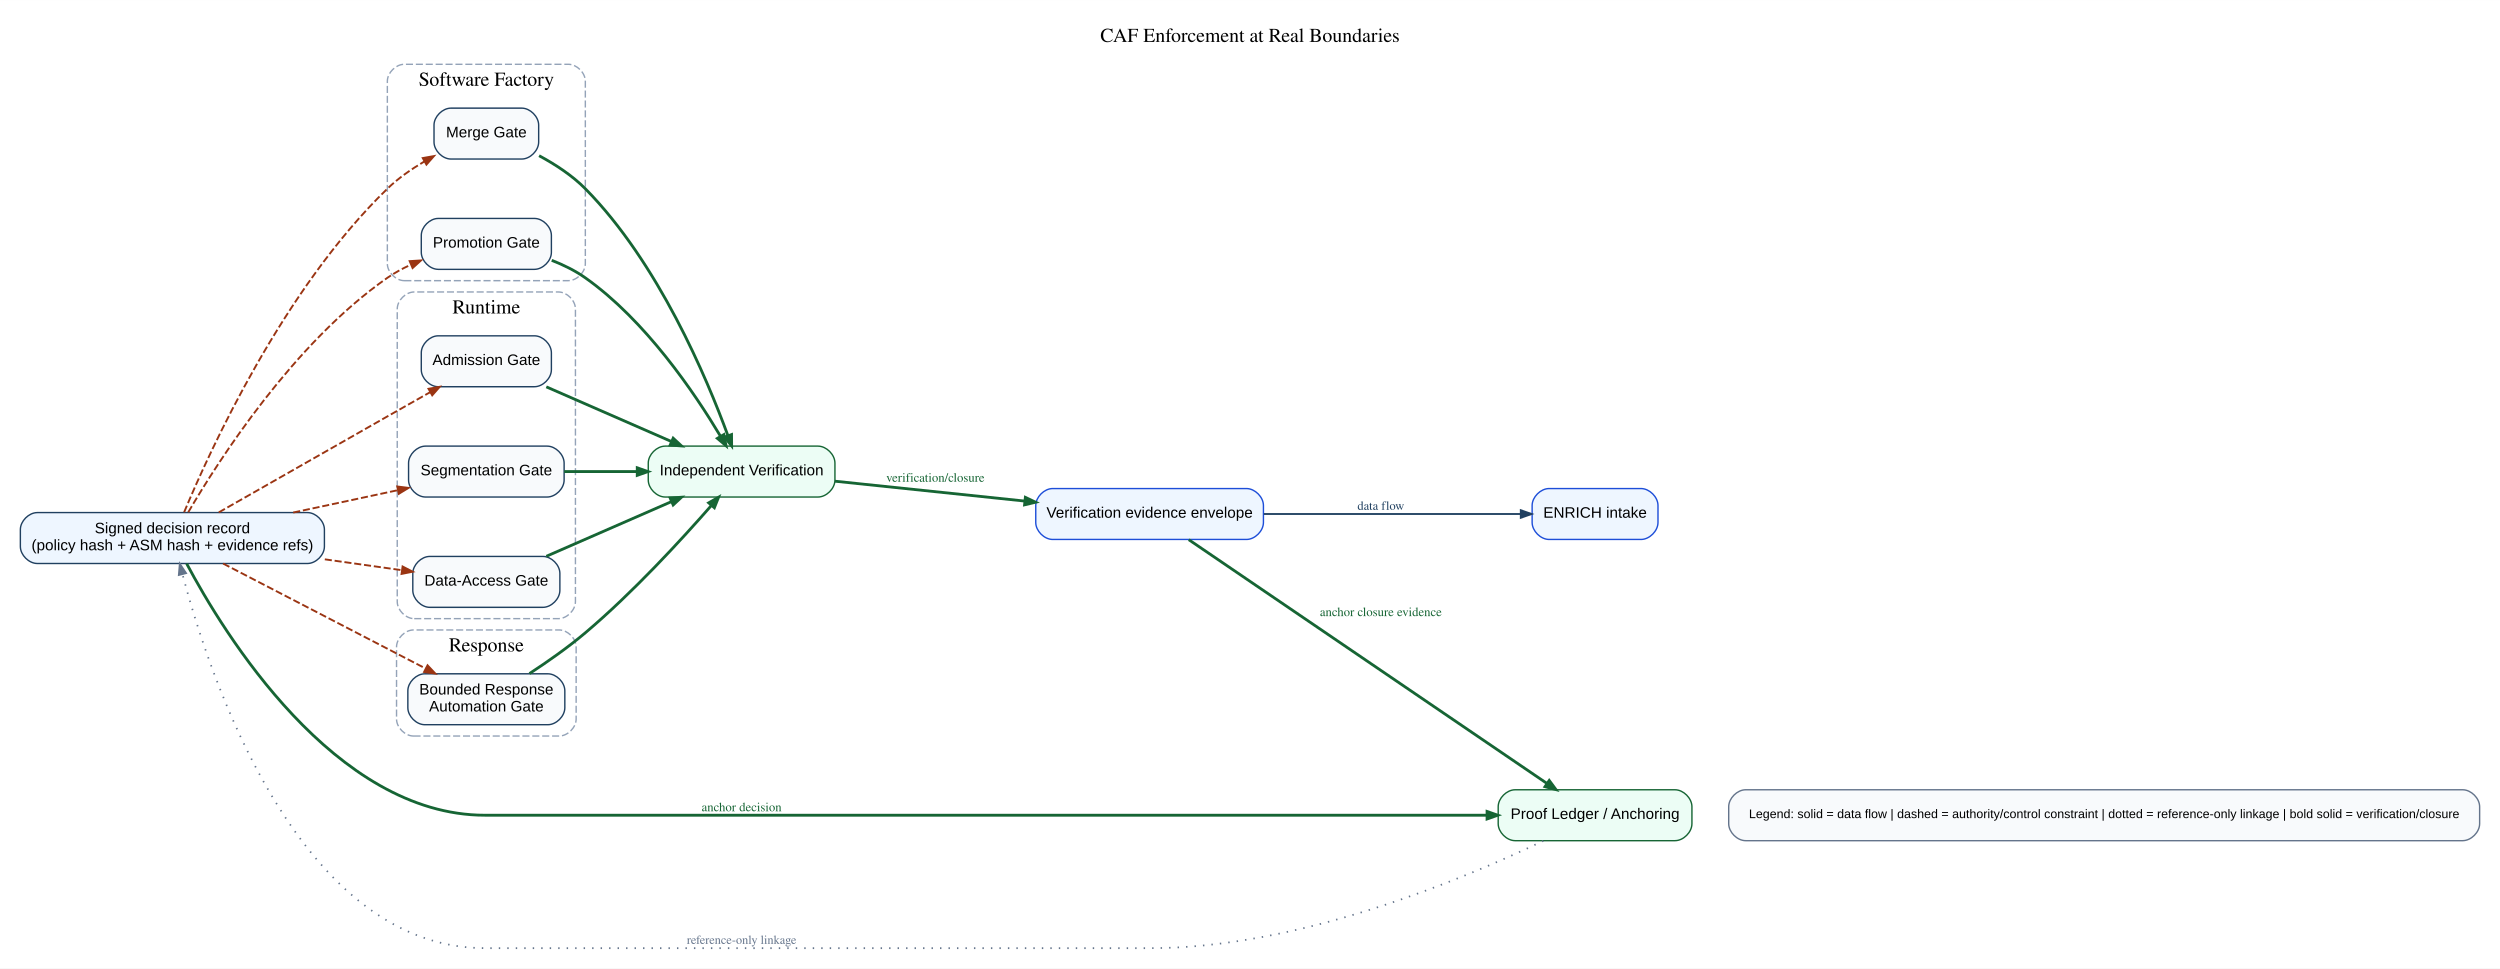
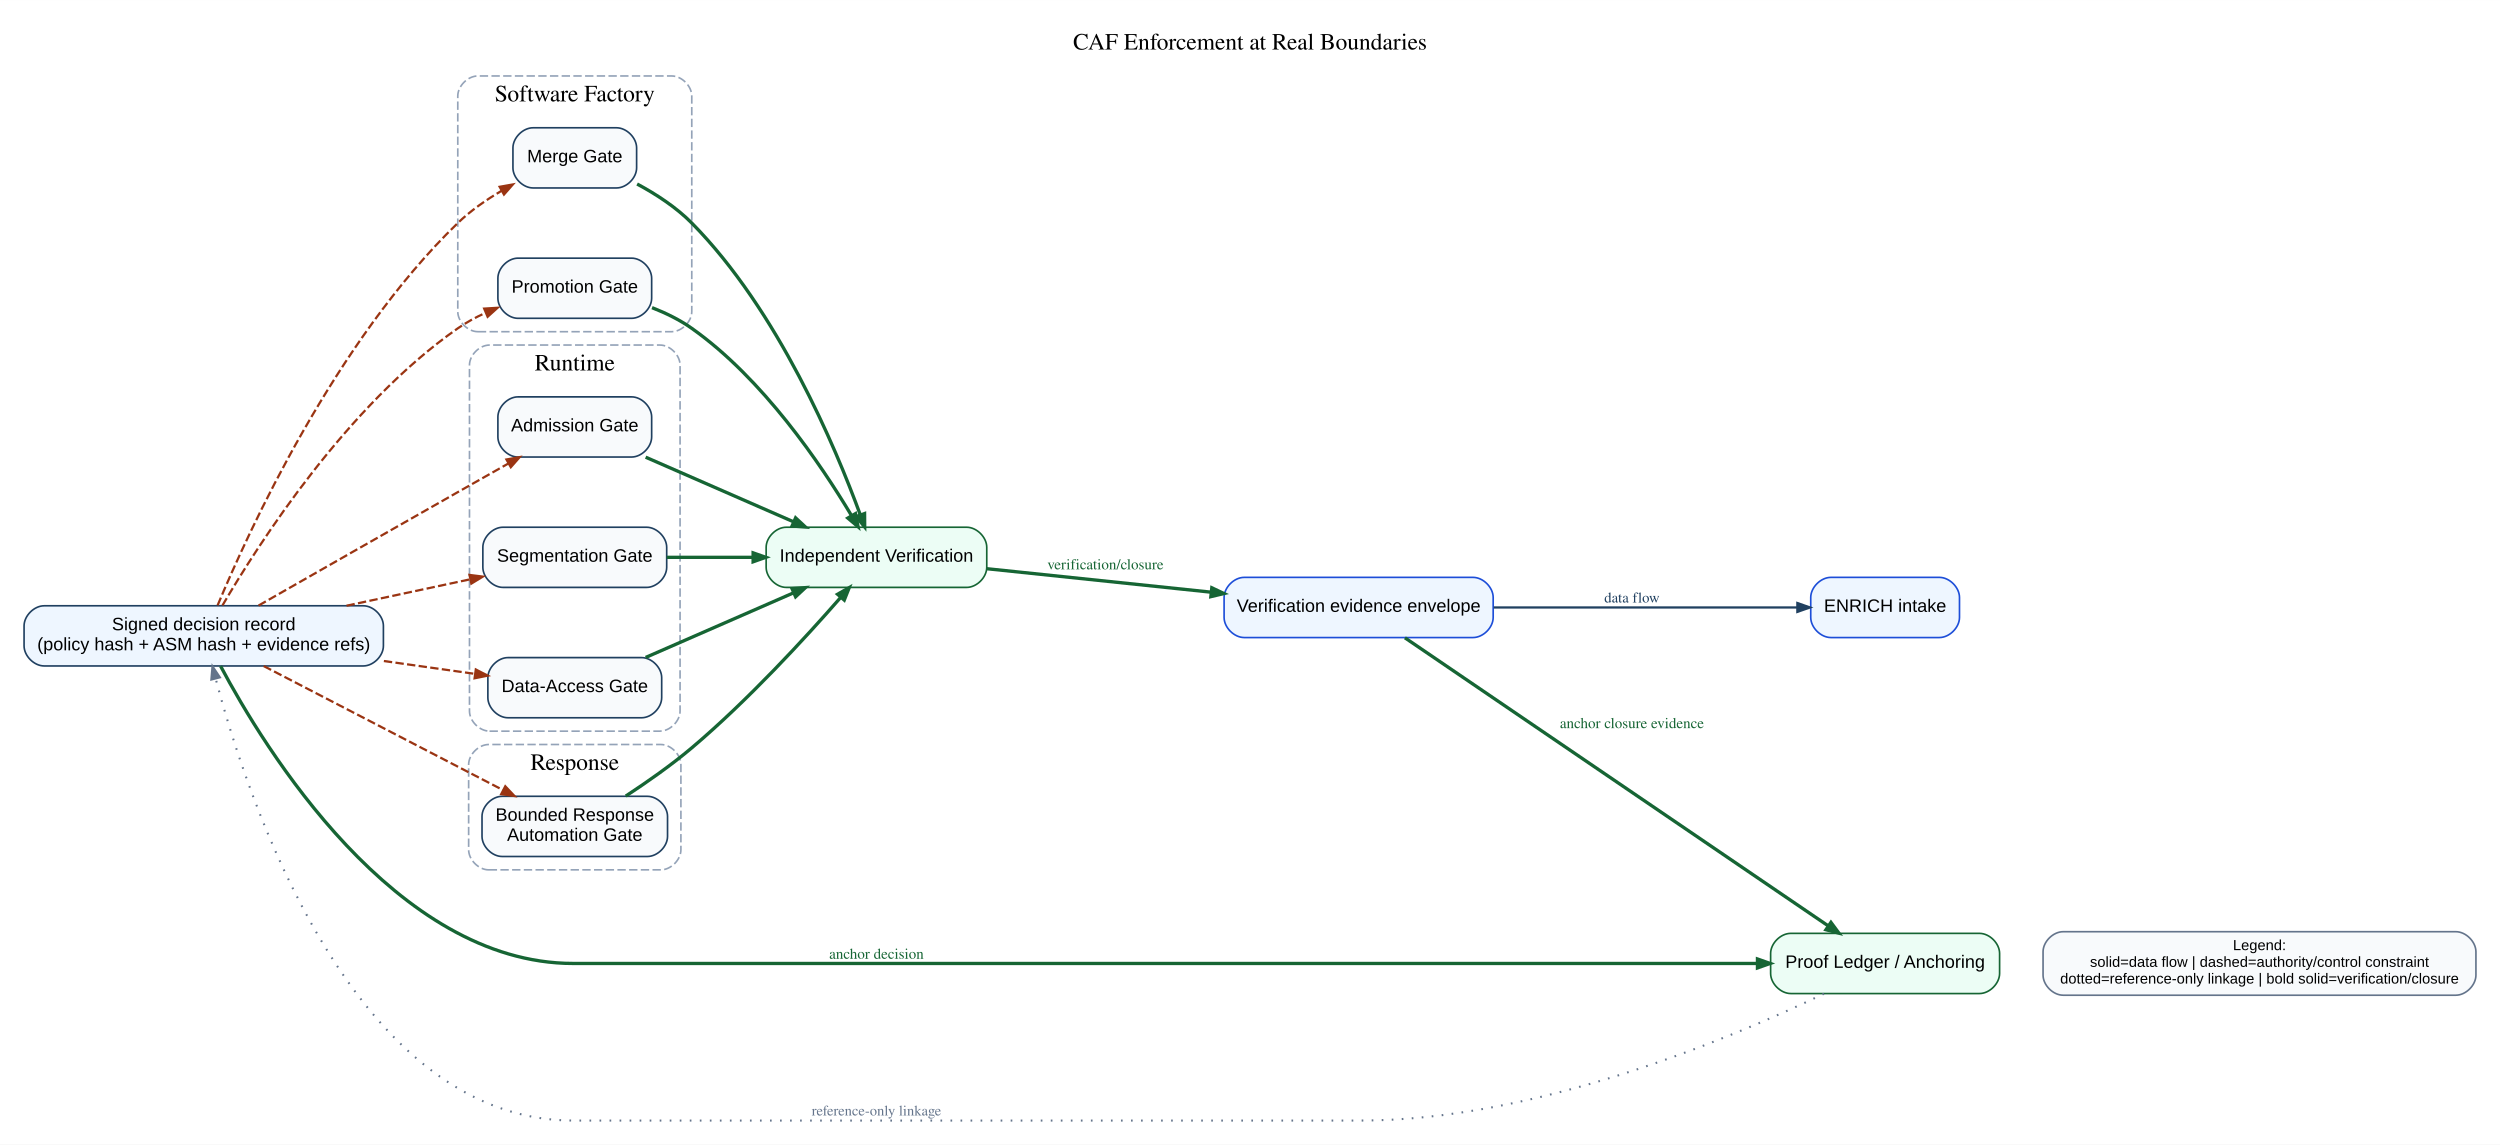
- <svg xmlns="http://www.w3.org/2000/svg" width="1768pt" height="685pt" viewBox="0.00 0.00 1767.80 684.80">
+ <svg xmlns="http://www.w3.org/2000/svg" width="1496pt" height="685pt" viewBox="0.00 0.00 1495.80 684.80">
  <g id="graph0" class="graph" transform="scale(1 1) rotate(0) translate(14.4 670.4)">
-     <polygon fill="white" stroke="transparent" points="-14.4,14.4 -14.4,-670.4 1753.4,-670.4 1753.4,14.4 -14.4,14.4" />
-     <text text-anchor="middle" x="869.5" y="-640.8" font-family="Times,serif" font-size="14.00">CAF Enforcement at Real Boundaries</text>
+     <polygon fill="white" stroke="transparent" points="-14.4,14.4 -14.4,-670.4 1481.4,-670.4 1481.4,14.4 -14.4,14.4" />
+     <text text-anchor="middle" x="733.5" y="-640.8" font-family="Times,serif" font-size="14.00">CAF Enforcement at Real Boundaries</text>
    <g id="clust1" class="cluster">
      <path fill="white" stroke="#94a3b8" stroke-dasharray="5,2" d="M271.5,-472C271.5,-472 387.5,-472 387.5,-472 393.5,-472 399.5,-478 399.5,-484 399.5,-484 399.5,-613 399.5,-613 399.5,-619 393.5,-625 387.5,-625 387.5,-625 271.5,-625 271.5,-625 265.5,-625 259.5,-619 259.5,-613 259.5,-613 259.5,-484 259.5,-484 259.5,-478 265.5,-472 271.5,-472" />
      <text text-anchor="middle" x="329.5" y="-609.8" font-family="Times,serif" font-size="14.00">Software Factory</text>
    </g>
    <g id="clust2" class="cluster">
      <path fill="white" stroke="#94a3b8" stroke-dasharray="5,2" d="M278.5,-233C278.5,-233 380.5,-233 380.5,-233 386.5,-233 392.5,-239 392.5,-245 392.5,-245 392.5,-452 392.5,-452 392.5,-458 386.5,-464 380.5,-464 380.5,-464 278.5,-464 278.5,-464 272.5,-464 266.5,-458 266.5,-452 266.5,-452 266.5,-245 266.5,-245 266.5,-239 272.5,-233 278.5,-233" />
      <text text-anchor="middle" x="329.5" y="-448.8" font-family="Times,serif" font-size="14.00">Runtime</text>
    </g>
    <g id="clust3" class="cluster">
      <path fill="white" stroke="#94a3b8" stroke-dasharray="5,2" d="M278,-150C278,-150 381,-150 381,-150 387,-150 393,-156 393,-162 393,-162 393,-213 393,-213 393,-219 387,-225 381,-225 381,-225 278,-225 278,-225 272,-225 266,-219 266,-213 266,-213 266,-162 266,-162 266,-156 272,-150 278,-150" />
      <text text-anchor="middle" x="329.5" y="-209.8" font-family="Times,serif" font-size="14.00">Response</text>
    </g>
    <g id="node1" class="node">
      <path fill="#eef6ff" stroke="#204060" d="M203,-308C203,-308 12,-308 12,-308 6,-308 0,-302 0,-296 0,-296 0,-284 0,-284 0,-278 6,-272 12,-272 12,-272 203,-272 203,-272 209,-272 215,-278 215,-284 215,-284 215,-296 215,-296 215,-302 209,-308 203,-308" />
      <text text-anchor="middle" x="107.5" y="-293.36" font-family="Arial" font-size="10.80">Signed decision record</text>
      <text text-anchor="middle" x="107.5" y="-281.36" font-family="Arial" font-size="10.80">(policy hash + ASM hash + evidence refs)</text>
    </g>
    <g id="node2" class="node">
      <path fill="#f8fafc" stroke="#204060" d="M354.5,-594C354.5,-594 304.5,-594 304.5,-594 298.5,-594 292.5,-588 292.5,-582 292.5,-582 292.5,-570 292.5,-570 292.5,-564 298.5,-558 304.5,-558 304.5,-558 354.5,-558 354.5,-558 360.5,-558 366.5,-564 366.5,-570 366.5,-570 366.5,-582 366.5,-582 366.5,-588 360.5,-594 354.5,-594" />
      <text text-anchor="middle" x="329.5" y="-573.36" font-family="Arial" font-size="10.80">Merge Gate</text>
    </g>
    <g id="edge1" class="edge">
      <path fill="none" stroke="#9a3412" stroke-width="1.35" stroke-dasharray="5,2" d="M115.8,-308.26C134.17,-352.33 186.13,-466.1 259.5,-537 267.14,-544.39 276.46,-550.87 285.74,-556.31" />
      <polygon fill="#9a3412" stroke="#9a3412" stroke-width="1.35" points="284.54,-558.69 292.46,-560.1 287.14,-554.05 284.54,-558.69" />
    </g>
    <g id="node3" class="node">
      <path fill="#f8fafc" stroke="#204060" d="M363.5,-516C363.5,-516 295.5,-516 295.5,-516 289.5,-516 283.5,-510 283.5,-504 283.5,-504 283.5,-492 283.5,-492 283.5,-486 289.5,-480 295.5,-480 295.5,-480 363.5,-480 363.5,-480 369.5,-480 375.5,-486 375.5,-492 375.5,-492 375.5,-504 375.5,-504 375.5,-510 369.5,-516 363.5,-516" />
      <text text-anchor="middle" x="329.5" y="-495.36" font-family="Arial" font-size="10.80">Promotion Gate</text>
    </g>
    <g id="edge2" class="edge">
      <path fill="none" stroke="#9a3412" stroke-width="1.35" stroke-dasharray="5,2" d="M118.71,-308.23C140.12,-344.84 193.24,-427.77 259.5,-474 264.55,-477.52 270.16,-480.57 275.94,-483.2" />
      <polygon fill="#9a3412" stroke="#9a3412" stroke-width="1.35" points="275.29,-485.81 283.32,-486.31 277.35,-480.91 275.29,-485.81" />
    </g>
    <g id="node4" class="node">
      <path fill="#f8fafc" stroke="#204060" d="M363.5,-433C363.5,-433 295.5,-433 295.5,-433 289.5,-433 283.5,-427 283.5,-421 283.5,-421 283.5,-409 283.5,-409 283.5,-403 289.5,-397 295.5,-397 295.5,-397 363.5,-397 363.5,-397 369.5,-397 375.5,-403 375.5,-409 375.5,-409 375.5,-421 375.5,-421 375.5,-427 369.5,-433 363.5,-433" />
      <text text-anchor="middle" x="329.5" y="-412.36" font-family="Arial" font-size="10.80">Admission Gate</text>
    </g>
    <g id="edge3" class="edge">
      <path fill="none" stroke="#9a3412" stroke-width="1.35" stroke-dasharray="5,2" d="M140.3,-308.15C170.84,-325.58 218.3,-352.63 259.5,-376 269.32,-381.57 279.94,-387.58 289.83,-393.17" />
      <polygon fill="#9a3412" stroke="#9a3412" stroke-width="1.35" points="288.61,-395.54 296.54,-396.96 291.23,-390.91 288.61,-395.54" />
    </g>
    <g id="node5" class="node">
      <path fill="#f8fafc" stroke="#204060" d="M372.5,-355C372.5,-355 286.5,-355 286.5,-355 280.5,-355 274.5,-349 274.5,-343 274.5,-343 274.5,-331 274.5,-331 274.5,-325 280.5,-319 286.5,-319 286.5,-319 372.5,-319 372.5,-319 378.5,-319 384.5,-325 384.5,-331 384.5,-331 384.5,-343 384.5,-343 384.5,-349 378.5,-355 372.5,-355" />
      <text text-anchor="middle" x="329.5" y="-334.36" font-family="Arial" font-size="10.80">Segmentation Gate</text>
    </g>
    <g id="edge4" class="edge">
      <path fill="none" stroke="#9a3412" stroke-width="1.35" stroke-dasharray="5,2" d="M192.93,-308.04C217.53,-313.29 243.94,-318.94 266.86,-323.83" />
      <polygon fill="#9a3412" stroke="#9a3412" stroke-width="1.35" points="266.5,-326.47 274.49,-325.46 267.61,-321.27 266.5,-326.47" />
    </g>
    <g id="node6" class="node">
      <path fill="#f8fafc" stroke="#204060" d="M369.5,-277C369.5,-277 289.5,-277 289.5,-277 283.5,-277 277.5,-271 277.5,-265 277.5,-265 277.5,-253 277.5,-253 277.5,-247 283.5,-241 289.5,-241 289.5,-241 369.5,-241 369.5,-241 375.5,-241 381.5,-247 381.5,-253 381.5,-253 381.5,-265 381.5,-265 381.5,-271 375.5,-277 369.5,-277" />
      <text text-anchor="middle" x="329.5" y="-256.36" font-family="Arial" font-size="10.80">Data-Access Gate</text>
    </g>
    <g id="edge5" class="edge">
      <path fill="none" stroke="#9a3412" stroke-width="1.35" stroke-dasharray="5,2" d="M215.28,-274.95C234.08,-272.31 253,-269.64 269.85,-267.26" />
      <polygon fill="#9a3412" stroke="#9a3412" stroke-width="1.35" points="270.28,-269.89 277.44,-266.2 269.54,-264.62 270.28,-269.89" />
    </g>
    <g id="node7" class="node">
      <path fill="#f8fafc" stroke="#204060" d="M373,-194C373,-194 286,-194 286,-194 280,-194 274,-188 274,-182 274,-182 274,-170 274,-170 274,-164 280,-158 286,-158 286,-158 373,-158 373,-158 379,-158 385,-164 385,-170 385,-170 385,-182 385,-182 385,-188 379,-194 373,-194" />
      <text text-anchor="middle" x="329.5" y="-179.36" font-family="Arial" font-size="10.80">Bounded Response</text>
      <text text-anchor="middle" x="329.5" y="-167.36" font-family="Arial" font-size="10.80">Automation Gate</text>
    </g>
    <g id="edge6" class="edge">
      <path fill="none" stroke="#9a3412" stroke-width="1.35" stroke-dasharray="5,2" d="M143.36,-271.94C182.19,-251.82 244.94,-219.3 286.46,-197.79" />
      <polygon fill="#9a3412" stroke="#9a3412" stroke-width="1.35" points="287.92,-200.03 293.44,-194.17 285.47,-195.3 287.92,-200.03" />
    </g>
    <g id="node11" class="node">
      <path fill="#ecfdf5" stroke="#166534" d="M1170,-112C1170,-112 1057,-112 1057,-112 1051,-112 1045,-106 1045,-100 1045,-100 1045,-88 1045,-88 1045,-82 1051,-76 1057,-76 1057,-76 1170,-76 1170,-76 1176,-76 1182,-82 1182,-88 1182,-88 1182,-100 1182,-100 1182,-106 1176,-112 1170,-112" />
      <text text-anchor="middle" x="1113.5" y="-91.36" font-family="Arial" font-size="10.80">Proof Ledger / Anchoring</text>
    </g>
    <g id="edge15" class="edge">
      <path fill="none" stroke="#166534" stroke-width="2" d="M117.58,-271.91C143.37,-223.39 222.1,-94 328.5,-94 328.5,-94 328.5,-94 799.5,-94 880.53,-94 973.37,-94 1036.76,-94" />
      <polygon fill="#166534" stroke="#166534" stroke-width="2" points="1037.13,-96.66 1044.73,-94 1037.13,-91.34 1037.13,-96.66" />
      <text text-anchor="middle" x="510" y="-96.8" font-family="Times,serif" font-size="9.00" fill="#166534">anchor decision</text>
    </g>
    <g id="node8" class="node">
      <path fill="#ecfdf5" stroke="#166534" d="M564,-355C564,-355 456,-355 456,-355 450,-355 444,-349 444,-343 444,-343 444,-331 444,-331 444,-325 450,-319 456,-319 456,-319 564,-319 564,-319 570,-319 576,-325 576,-331 576,-331 576,-343 576,-343 576,-349 570,-355 564,-355" />
      <text text-anchor="middle" x="510" y="-334.36" font-family="Arial" font-size="10.80">Independent Verification</text>
    </g>
    <g id="edge7" class="edge">
      <path fill="none" stroke="#166534" stroke-width="2" d="M366.8,-560.36C378.2,-554.24 390.22,-546.4 399.5,-537 451.06,-484.74 485.38,-403.23 500.38,-362.28" />
      <polygon fill="#166534" stroke="#166534" stroke-width="2" points="502.89,-363.18 502.96,-355.13 497.88,-361.38 502.89,-363.18" />
    </g>
    <g id="edge8" class="edge">
      <path fill="none" stroke="#166534" stroke-width="2" d="M375.73,-486.38C384.05,-483.13 392.36,-479.05 399.5,-474 442.08,-443.89 476.69,-392.75 494.95,-362.19" />
      <polygon fill="#166534" stroke="#166534" stroke-width="2" points="497.46,-363.16 499.02,-355.26 492.87,-360.47 497.46,-363.16" />
    </g>
    <g id="edge9" class="edge">
      <path fill="none" stroke="#166534" stroke-width="2" d="M371.9,-396.91C398.28,-385.38 432.57,-370.4 460.26,-358.3" />
      <polygon fill="#166534" stroke="#166534" stroke-width="2" points="461.62,-360.61 467.52,-355.13 459.49,-355.73 461.62,-360.61" />
    </g>
    <g id="edge10" class="edge">
      <path fill="none" stroke="#166534" stroke-width="2" d="M384.54,-337C400.74,-337 418.77,-337 435.98,-337" />
      <polygon fill="#166534" stroke="#166534" stroke-width="2" points="436.21,-339.66 443.81,-337 436.21,-334.34 436.21,-339.66" />
    </g>
    <g id="edge11" class="edge">
      <path fill="none" stroke="#166534" stroke-width="2" d="M371.9,-277.09C398.28,-288.62 432.57,-303.6 460.26,-315.7" />
      <polygon fill="#166534" stroke="#166534" stroke-width="2" points="459.49,-318.27 467.52,-318.87 461.62,-313.39 459.49,-318.27" />
    </g>
    <g id="edge12" class="edge">
      <path fill="none" stroke="#166534" stroke-width="2" d="M360.01,-194.16C372.61,-202.4 387.21,-212.61 399.5,-223 433.12,-251.42 467.6,-288.98 488.66,-313.07" />
      <polygon fill="#166534" stroke="#166534" stroke-width="2" points="486.73,-314.9 493.72,-318.89 490.74,-311.41 486.73,-314.9" />
    </g>
    <g id="node9" class="node">
      <path fill="#eef6ff" stroke="#1d4ed8" d="M867,-325C867,-325 730,-325 730,-325 724,-325 718,-319 718,-313 718,-313 718,-301 718,-301 718,-295 724,-289 730,-289 730,-289 867,-289 867,-289 873,-289 879,-295 879,-301 879,-301 879,-313 879,-313 879,-319 873,-325 867,-325" />
      <text text-anchor="middle" x="798.5" y="-304.36" font-family="Arial" font-size="10.80">Verification evidence envelope</text>
    </g>
    <g id="edge13" class="edge">
      <path fill="none" stroke="#166534" stroke-width="2" d="M576.01,-330.19C615.73,-326.03 667.02,-320.66 710.24,-316.14" />
      <polygon fill="#166534" stroke="#166534" stroke-width="2" points="710.65,-318.77 717.93,-315.33 710.09,-313.48 710.65,-318.77" />
      <text text-anchor="middle" x="647" y="-329.8" font-family="Times,serif" font-size="9.00" fill="#166534">verification/closure</text>
    </g>
    <g id="node10" class="node">
      <path fill="#eef6ff" stroke="#1d4ed8" d="M1146,-325C1146,-325 1081,-325 1081,-325 1075,-325 1069,-319 1069,-313 1069,-313 1069,-301 1069,-301 1069,-295 1075,-289 1081,-289 1081,-289 1146,-289 1146,-289 1152,-289 1158,-295 1158,-301 1158,-301 1158,-313 1158,-313 1158,-319 1152,-325 1146,-325" />
      <text text-anchor="middle" x="1113.5" y="-304.36" font-family="Arial" font-size="10.80">ENRICH intake</text>
    </g>
    <g id="edge14" class="edge">
      <path fill="none" stroke="#204060" stroke-width="1.35" d="M879.29,-307C936.37,-307 1011.54,-307 1060.9,-307" />
      <polygon fill="#204060" stroke="#204060" stroke-width="1.35" points="1060.99,-309.66 1068.59,-307 1060.99,-304.34 1060.99,-309.66" />
      <text text-anchor="middle" x="962" y="-309.96" font-family="Times,serif" font-size="8.80" fill="#204060">data flow</text>
    </g>
    <g id="edge16" class="edge">
      <path fill="none" stroke="#166534" stroke-width="2" d="M826.19,-288.84C883.24,-250.01 1016.96,-159.01 1079.35,-116.56" />
      <polygon fill="#166534" stroke="#166534" stroke-width="2" points="1081.09,-118.59 1085.88,-112.11 1078.1,-114.19 1081.09,-118.59" />
      <text text-anchor="middle" x="962" y="-234.8" font-family="Times,serif" font-size="9.00" fill="#166534">anchor closure evidence</text>
    </g>
    <g id="edge17" class="edge">
      <path fill="none" stroke="#64748b" stroke-width="1.25" stroke-dasharray="1,5" d="M1076.92,-75.88C1019.92,-48.56 903.9,0 799.5,0 328.5,0 328.5,0 328.5,0 196.45,0 133.4,-193.19 114.68,-264.21" />
      <polygon fill="#64748b" stroke="#64748b" stroke-width="1.25" points="112.03,-263.84 112.71,-271.86 117.18,-265.16 112.03,-263.84" />
      <text text-anchor="middle" x="510" y="-3.04" font-family="Times,serif" font-size="8.70" fill="#64748b">reference-only linkage</text>
    </g>
    <g id="node12" class="node">
-       <path fill="#f8fafc" stroke="#64748b" d="M1727,-112C1727,-112 1220,-112 1220,-112 1214,-112 1208,-106 1208,-100 1208,-100 1208,-88 1208,-88 1208,-82 1214,-76 1220,-76 1220,-76 1727,-76 1727,-76 1733,-76 1739,-82 1739,-88 1739,-88 1739,-100 1739,-100 1739,-106 1733,-112 1727,-112" />
-       <text text-anchor="middle" x="1473.5" y="-91.96" font-family="Arial" font-size="8.80">Legend: solid = data flow | dashed = authority/control constraint | dotted = reference-only linkage | bold solid = verification/closure</text>
+       <path fill="#f8fafc" stroke="#64748b" d="M1455,-113C1455,-113 1220,-113 1220,-113 1214,-113 1208,-107 1208,-101 1208,-101 1208,-87 1208,-87 1208,-81 1214,-75 1220,-75 1220,-75 1455,-75 1455,-75 1461,-75 1467,-81 1467,-87 1467,-87 1467,-101 1467,-101 1467,-107 1461,-113 1455,-113" />
+       <text text-anchor="middle" x="1337.5" y="-101.96" font-family="Arial" font-size="8.80">Legend:</text>
+       <text text-anchor="middle" x="1337.5" y="-91.96" font-family="Arial" font-size="8.80">solid=data flow | dashed=authority/control constraint</text>
+       <text text-anchor="middle" x="1337.5" y="-81.96" font-family="Arial" font-size="8.80">dotted=reference-only linkage | bold solid=verification/closure</text>
    </g>
  </g>
</svg>
